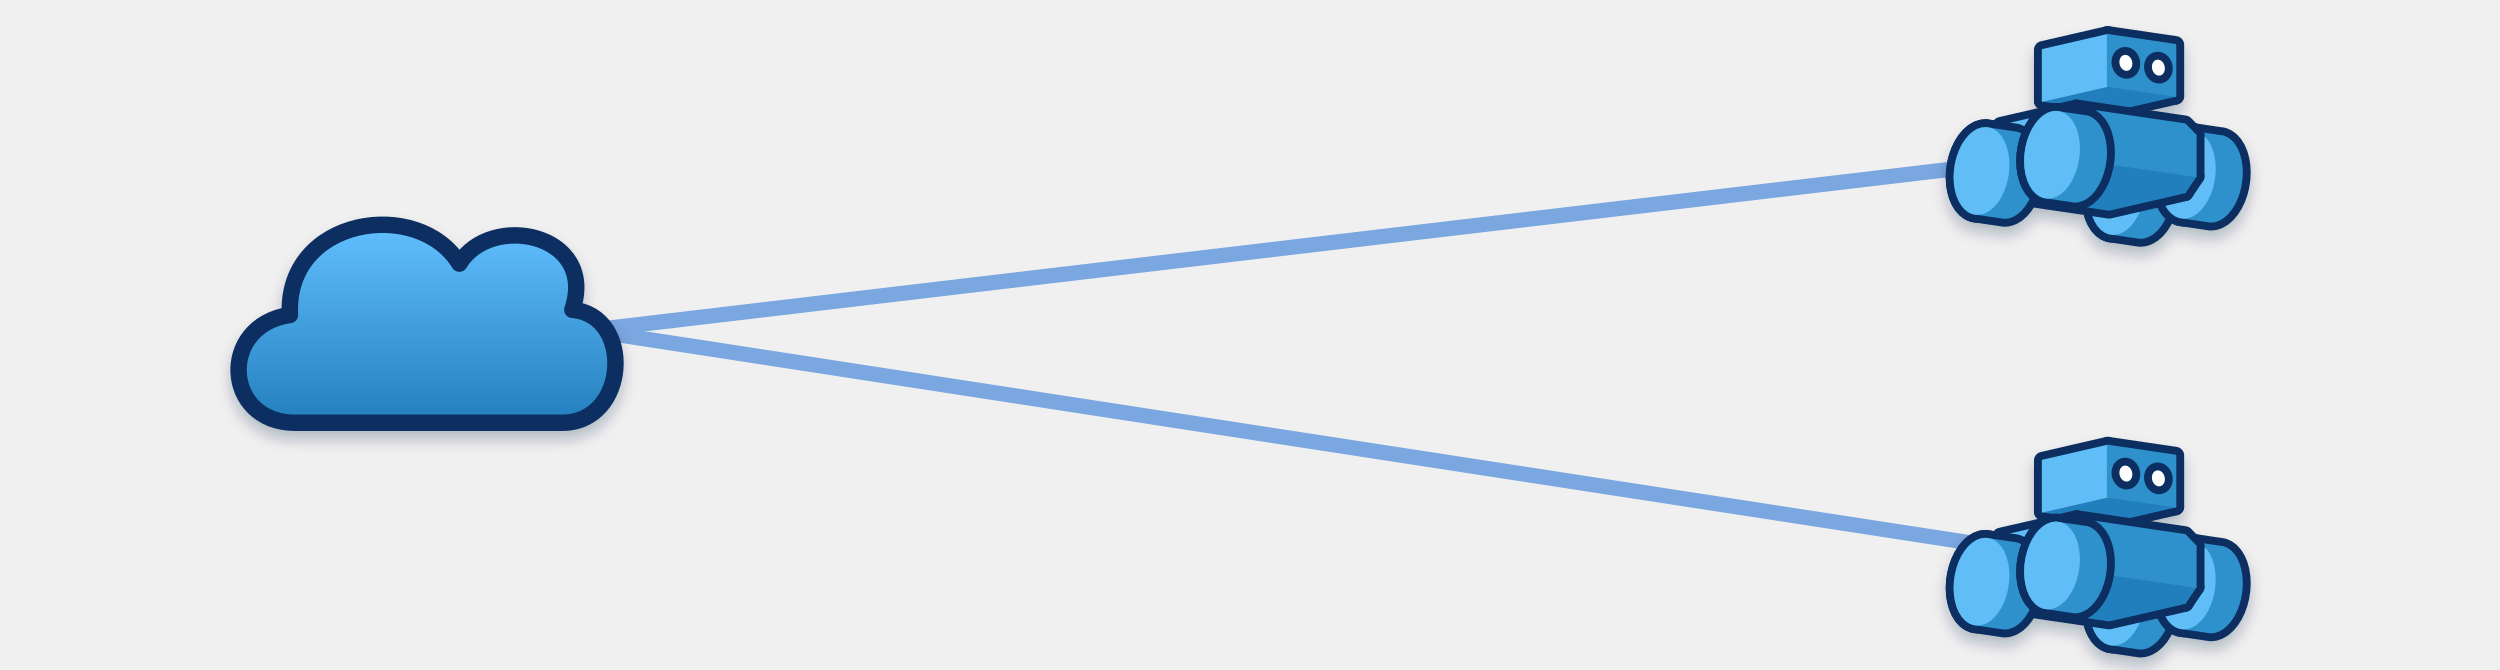
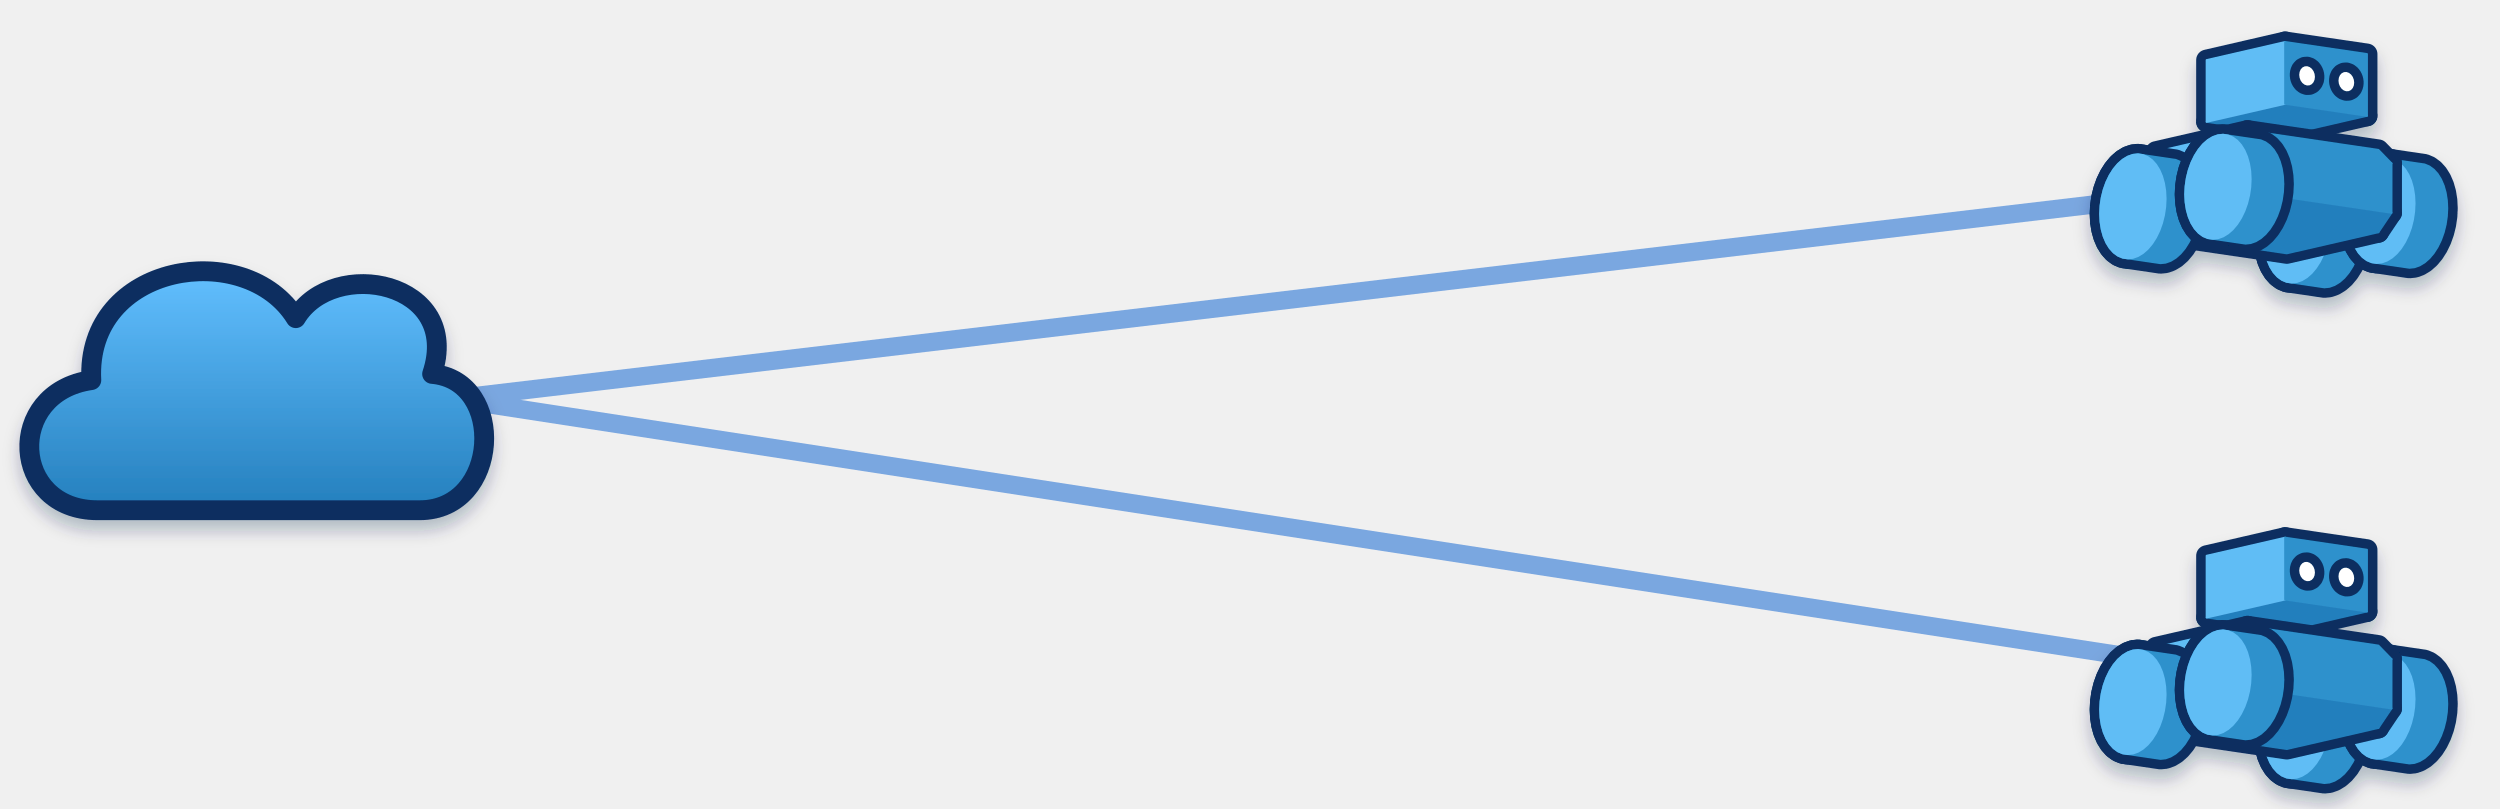
- <svg xmlns="http://www.w3.org/2000/svg" viewBox="0 26 560 150" role="img" aria-label="Pure cloud: two robots each connect over a long link straight to the cloud">
+ <svg xmlns="http://www.w3.org/2000/svg" viewBox="48 26 464 150" role="img" aria-label="Pure cloud: two robots each connect over a long link straight to the cloud">
  <defs>
    <linearGradient id="node-fill" x1="0" x2="0" y1="0" y2="1">
      <stop offset="0" stop-color="#62bfff" />
      <stop offset="1" stop-color="#247fbd" />
    </linearGradient>
    <filter id="softShadow" x="-25%" y="-25%" width="150%" height="150%">
      <feDropShadow dx="0" dy="2" stdDeviation="1.5" flood-color="#0b2547" flood-opacity=".25" />
    </filter>
    <g id="computer">
      <path d="M-24,-8 v16 c0,6 11,11 24,11s24,-5 24,-11V-8" fill="url(#node-fill)" />
      <ellipse cx="0" cy="-8" rx="24" ry="10" fill="#61bdf5" />
      <path d="M -24,-8 A 24 10 0 0 1 24,-8 V 8 A 24 10 0 0 1 -24,8 Z" fill="none" stroke="#072f61" stroke-width="3" stroke-linejoin="round" />
      <circle cx="-16" cy="10.5" r="2.2" fill="#49ca50" stroke="#07315f" stroke-width="1" />
      <circle cx="-8" cy="13" r="2.2" fill="#49ca50" stroke="#07315f" stroke-width="1" />
      <circle cx="0" cy="13.5" r="2.2" fill="#49ca50" stroke="#07315f" stroke-width="1" />
    </g>
    <g id="node">
      <use href="#computer" />
      <g transform="translate(0, -8) scale(1, 0.42)">
        <polygon points="-16,-2.5 -7,-2.5 -7,-5.5 -2,0 -7,5.5 -7,2.5 -16,2.5" transform="rotate(45)" fill="#072f61" />
        <polygon points="-16,-2.5 -7,-2.5 -7,-5.5 -2,0 -7,5.5 -7,2.5 -16,2.5" transform="rotate(225)" fill="#072f61" />
        <polygon points="2,-2.5 11,-2.5 11,-5.5 16,0 11,5.5 11,2.5 2,2.5" transform="rotate(-45)" fill="#072f61" />
        <polygon points="2,-2.5 11,-2.5 11,-5.5 16,0 11,5.5 11,2.5 2,2.5" transform="rotate(135)" fill="#072f61" />
      </g>
    </g>
    <g id="cloud">
      <path d="M-26,18 C-40,18 -41,-1 -27,-3 C-28,-22 -2,-26 6,-13 C12,-23 33,-19 28,-4 C40,-3 39,18 26,18 Z" fill="url(#node-fill)" stroke="#072f61" stroke-width="3.2" stroke-linejoin="round" />
    </g>
    <g id="robot" transform="translate(0, 1) scale(0.18) translate(-400, -300)">
      <g id="wheel_bl">
        <g stroke="#072f61" stroke-width="16" stroke-linejoin="round" fill="none">
          <polygon points="392.63,336.34 392.94,330.12 393.85,323.91 395.35,317.87 397.40,312.13 399.95,306.86 402.93,302.16 406.27,298.17 409.89,294.98 413.71,292.66 417.62,291.27 421.53,290.86 446.51,294.54 450.33,295.10 453.95,296.63 457.29,299.08 460.27,302.40 462.82,306.51 464.87,311.30 466.37,316.65 467.28,322.44 467.59,328.52 467.28,334.74 466.37,340.95 464.87,346.99 462.82,352.73 460.27,358.00 457.29,362.70 453.95,366.69 450.33,369.88 446.51,372.20 442.60,373.59 438.70,374.00 413.71,370.32 409.89,369.76 406.27,368.23 402.93,365.78 399.95,362.46 397.40,358.35 395.35,353.56 393.85,348.21 392.94,342.42" />
          <polygon points="442.60,324.84 442.30,318.76 441.38,312.97 439.88,307.61 437.83,302.82 435.29,298.72 432.30,295.40 428.96,292.95 425.34,291.42 421.53,290.86 417.62,291.27 413.71,292.66 409.89,294.98 406.27,298.17 402.93,302.16 399.95,306.86 397.40,312.13 395.35,317.87 393.85,323.91 392.94,330.12 392.63,336.34 392.94,342.42 393.85,348.21 395.35,353.56 397.40,358.35 399.95,362.46 402.93,365.78 406.27,368.23 409.89,369.76 413.71,370.32 417.62,369.90 421.53,368.52 425.34,366.20 428.96,363.01 432.30,359.01 435.29,354.32 437.83,349.04 439.88,343.31 441.38,337.27 442.30,331.06" />
        </g>
        <g stroke-linejoin="round">
          <polygon points="392.63,336.34 392.94,330.12 393.85,323.91 395.35,317.87 397.40,312.13 399.95,306.86 402.93,302.16 406.27,298.17 409.89,294.98 413.71,292.66 417.62,291.27 421.53,290.86 446.51,294.54 450.33,295.10 453.95,296.63 457.29,299.08 460.27,302.40 462.82,306.51 464.87,311.30 466.37,316.65 467.28,322.44 467.59,328.52 467.28,334.74 466.37,340.95 464.87,346.99 462.82,352.73 460.27,358.00 457.29,362.70 453.95,366.69 450.33,369.88 446.51,372.20 442.60,373.59 438.70,374.00 413.71,370.32 409.89,369.76 406.27,368.23 402.93,365.78 399.95,362.46 397.40,358.35 395.35,353.56 393.85,348.21 392.94,342.42" fill="#2e91cc" stroke="#2e91cc" stroke-width="1.5" />
          <polygon points="442.60,324.84 442.30,318.76 441.38,312.97 439.88,307.61 437.83,302.82 435.29,298.72 432.30,295.40 428.96,292.95 425.34,291.42 421.53,290.86 417.62,291.27 413.71,292.66 409.89,294.98 406.27,298.17 402.93,302.16 399.95,306.86 397.40,312.13 395.35,317.87 393.85,323.91 392.94,330.12 392.63,336.34 392.94,342.42 393.85,348.21 395.35,353.56 397.40,358.35 399.95,362.46 402.93,365.78 406.27,368.23 409.89,369.76 413.71,370.32 417.62,369.90 421.53,368.52 425.34,366.20 428.96,363.01 432.30,359.01 435.29,354.32 437.83,349.04 439.88,343.31 441.38,337.27 442.30,331.06" fill="#61bdf5" stroke="#61bdf5" stroke-width="1.5" />
        </g>
      </g>
      <g id="wheel_fl">
        <g stroke="#072f61" stroke-width="16" stroke-linejoin="round" fill="none">
          <polygon points="457.60,321.38 457.90,315.16 458.82,308.95 460.32,302.91 462.37,297.18 464.92,291.90 467.90,287.20 471.24,283.21 474.86,280.02 478.68,277.70 482.58,276.31 486.49,275.90 511.48,279.58 515.29,280.14 518.92,281.67 522.26,284.12 525.24,287.44 527.79,291.55 529.84,296.34 531.34,301.69 532.25,307.48 532.56,313.56 532.25,319.78 531.34,325.99 529.84,332.03 527.79,337.77 525.24,343.04 522.26,347.74 518.92,351.73 515.29,354.93 511.48,357.24 507.57,358.63 503.66,359.04 478.68,355.36 474.86,354.80 471.24,353.27 467.90,350.82 464.92,347.50 462.37,343.39 460.32,338.60 458.82,333.25 457.90,327.46" />
          <polygon points="507.57,309.88 507.26,303.80 506.35,298.01 504.85,292.65 502.80,287.87 500.25,283.76 497.27,280.44 493.93,277.99 490.31,276.46 486.49,275.90 482.58,276.31 478.68,277.70 474.86,280.02 471.24,283.21 467.90,287.20 464.92,291.90 462.37,297.18 460.32,302.91 458.82,308.95 457.90,315.16 457.60,321.38 457.90,327.46 458.82,333.25 460.32,338.60 462.37,343.39 464.92,347.50 467.90,350.82 471.24,353.27 474.86,354.80 478.68,355.36 482.58,354.95 486.49,353.56 490.31,351.24 493.93,348.05 497.27,344.05 500.25,339.36 502.80,334.08 504.85,328.35 506.35,322.31 507.26,316.10" />
        </g>
        <g stroke-linejoin="round">
          <polygon points="457.60,321.38 457.90,315.16 458.82,308.95 460.32,302.91 462.37,297.18 464.92,291.90 467.90,287.20 471.24,283.21 474.86,280.02 478.68,277.70 482.58,276.31 486.49,275.90 511.48,279.58 515.29,280.14 518.92,281.67 522.26,284.12 525.24,287.44 527.79,291.55 529.84,296.34 531.34,301.69 532.25,307.48 532.56,313.56 532.25,319.78 531.34,325.99 529.84,332.03 527.79,337.77 525.24,343.04 522.26,347.74 518.92,351.73 515.29,354.93 511.48,357.24 507.57,358.63 503.66,359.04 478.68,355.36 474.86,354.80 471.24,353.27 467.90,350.82 464.92,347.50 462.37,343.39 460.32,338.60 458.82,333.25 457.90,327.46" fill="#2e91cc" stroke="#2e91cc" stroke-width="1.5" />
          <polygon points="507.57,309.88 507.26,303.80 506.35,298.01 504.85,292.65 502.80,287.87 500.25,283.76 497.27,280.44 493.93,277.99 490.31,276.46 486.49,275.90 482.58,276.31 478.68,277.70 474.86,280.02 471.24,283.21 467.90,287.20 464.92,291.90 462.37,297.18 460.32,302.91 458.82,308.95 457.90,315.16 457.60,321.38 457.90,327.46 458.82,333.25 460.32,338.60 462.37,343.39 464.92,347.50 467.90,350.82 471.24,353.27 474.86,354.80 478.68,355.36 482.58,354.95 486.49,353.56 490.31,351.24 493.93,348.05 497.27,344.05 500.25,339.36 502.80,334.08 504.85,328.35 506.35,322.31 507.26,316.10" fill="#61bdf5" stroke="#61bdf5" stroke-width="1.5" />
        </g>
      </g>
      <g id="head">
        <g stroke="#072f61" stroke-width="16" stroke-linejoin="round" fill="none">
          <polygon points="348.78,247.58 411.24,256.78 471.22,242.98 408.75,233.77" />
          <polygon points="348.78,247.58 408.75,233.77 408.75,186.59 348.78,200.40" />
          <polygon points="408.75,233.77 471.22,242.98 471.22,195.80 408.75,186.59" />
        </g>
        <g stroke-linejoin="round">
          <polygon points="348.78,247.58 411.24,256.78 471.22,242.98 408.75,233.77" fill="#247fbd" stroke="#247fbd" stroke-width="1.5" />
          <polygon points="348.78,247.58 408.75,233.77 408.75,186.59 348.78,200.40" fill="#61bdf5" stroke="#61bdf5" stroke-width="1.5" />
          <polygon points="408.75,233.77 471.22,242.98 471.22,195.80 408.75,186.59" fill="#2e91cc" stroke="#2e91cc" stroke-width="1.5" />
        </g>
      </g>
      <g id="eyes">
        <g stroke="#072f61" stroke-width="16" stroke-linejoin="round" fill="none">
          <polygon points="450.23,216.11 450.48,214.10 451.23,212.37 452.39,211.08 453.85,210.36 455.47,210.27 457.09,210.84 458.56,211.99 459.72,213.62 460.46,215.57 460.72,217.65 460.46,219.66 459.72,221.39 458.56,222.68 457.09,223.40 455.47,223.48 453.85,222.92 452.39,221.77 451.23,220.14 450.48,218.18" />
          <polygon points="420.24,211.69 420.50,209.68 421.24,207.95 422.40,206.66 423.87,205.94 425.49,205.85 427.11,206.42 428.57,207.57 429.73,209.20 430.48,211.15 430.73,213.23 430.48,215.24 429.73,216.97 428.57,218.26 427.11,218.98 425.49,219.06 423.87,218.50 422.40,217.35 421.24,215.72 420.50,213.77" />
        </g>
        <g stroke-linejoin="round">
          <polygon points="450.23,216.11 450.48,214.10 451.23,212.37 452.39,211.08 453.85,210.36 455.47,210.27 457.09,210.84 458.56,211.99 459.72,213.62 460.46,215.57 460.72,217.65 460.46,219.66 459.72,221.39 458.56,222.68 457.09,223.40 455.47,223.48 453.85,222.92 452.39,221.77 451.23,220.14 450.48,218.18" fill="white" stroke="white" stroke-width="1.5" />
          <polygon points="420.24,211.69 420.50,209.68 421.24,207.95 422.40,206.66 423.87,205.94 425.49,205.85 427.11,206.42 428.57,207.57 429.73,209.20 430.48,211.15 430.73,213.23 430.48,215.24 429.73,216.97 428.57,218.26 427.11,218.98 425.49,219.06 423.87,218.50 422.40,217.35 421.24,215.72 420.50,213.77" fill="white" stroke="white" stroke-width="1.5" />
        </g>
      </g>
      <g id="body">
        <g stroke="#072f61" stroke-width="16" stroke-linejoin="round" fill="none">
          <polygon points="310.04,333.29 410.00,348.02 479.96,331.91 380.01,317.18" />
          <polygon points="390.00,264.56 489.96,279.29 479.96,269.01 380.01,254.28" />
          <polygon points="380.01,317.18 479.96,331.91 489.96,317.03 390.00,302.30" />
          <polygon points="390.00,302.30 489.96,317.03 489.96,279.29 390.00,264.56" />
          <polygon points="310.04,333.29 380.01,317.18 390.00,302.30 390.00,264.56 380.01,254.28 310.04,270.39" />
        </g>
        <g stroke-linejoin="round">
          <polygon points="310.04,333.29 410.00,348.02 479.96,331.91 380.01,317.18" fill="#247fbd" stroke="#247fbd" stroke-width="1.5" />
          <polygon points="390.00,264.56 489.96,279.29 479.96,269.01 380.01,254.28" fill="#2e91cc" stroke="#2e91cc" stroke-width="1.5" />
          <polygon points="380.01,317.18 479.96,331.91 489.96,317.03 390.00,302.30" fill="#247fbd" stroke="#247fbd" stroke-width="1.5" />
          <polygon points="390.00,302.30 489.96,317.03 489.96,279.29 390.00,264.56" fill="#2e91cc" stroke="#2e91cc" stroke-width="1.5" />
          <polygon points="310.04,333.29 380.01,317.18 390.00,302.30 390.00,264.56 380.01,254.28 310.04,270.39" fill="#61bdf5" stroke="#61bdf5" stroke-width="1.5" />
        </g>
      </g>
      <g id="wheel_br">
        <g stroke="#072f61" stroke-width="16" stroke-linejoin="round" fill="none">
          <polygon points="267.44,317.89 267.75,311.67 268.66,305.46 270.16,299.42 272.21,293.69 274.76,288.41 277.74,283.72 281.08,279.72 284.71,276.53 288.52,274.21 292.43,272.83 296.34,272.41 321.32,276.09 325.14,276.65 328.76,278.18 332.10,280.63 335.08,283.95 337.63,288.06 339.68,292.85 341.18,298.20 342.10,303.99 342.40,310.07 342.10,316.29 341.18,322.50 339.68,328.55 337.63,334.28 335.08,339.55 332.10,344.25 328.76,348.24 325.14,351.44 321.32,353.75 317.42,355.14 313.51,355.55 288.52,351.87 284.71,351.31 281.08,349.78 277.74,347.33 274.76,344.01 272.21,339.90 270.16,335.12 268.66,329.76 267.75,323.97" />
          <polygon points="317.42,306.39 317.11,300.31 316.19,294.52 314.69,289.17 312.64,284.38 310.10,280.27 307.11,276.95 303.77,274.50 300.15,272.97 296.34,272.41 292.43,272.83 288.52,274.21 284.71,276.53 281.08,279.72 277.74,283.72 274.76,288.41 272.21,293.69 270.16,299.42 268.66,305.46 267.75,311.67 267.44,317.89 267.75,323.97 268.66,329.76 270.16,335.12 272.21,339.90 274.76,344.01 277.74,347.33 281.08,349.78 284.71,351.31 288.52,351.87 292.43,351.46 296.34,350.07 300.15,347.75 303.77,344.56 307.11,340.57 310.10,335.87 312.64,330.60 314.69,324.86 316.19,318.82 317.11,312.61" />
        </g>
        <g stroke-linejoin="round">
          <polygon points="267.44,317.89 267.75,311.67 268.66,305.46 270.16,299.42 272.21,293.69 274.76,288.41 277.74,283.72 281.08,279.72 284.71,276.53 288.52,274.21 292.43,272.83 296.34,272.41 321.32,276.09 325.14,276.65 328.76,278.18 332.10,280.63 335.08,283.95 337.63,288.06 339.68,292.85 341.18,298.20 342.10,303.99 342.40,310.07 342.10,316.29 341.18,322.50 339.68,328.55 337.63,334.28 335.08,339.55 332.10,344.25 328.76,348.24 325.14,351.44 321.32,353.75 317.42,355.14 313.51,355.55 288.52,351.87 284.71,351.31 281.08,349.78 277.74,347.33 274.76,344.01 272.21,339.90 270.16,335.12 268.66,329.76 267.75,323.97" fill="#2e91cc" stroke="#2e91cc" stroke-width="1.5" />
          <polygon points="317.42,306.39 317.11,300.31 316.19,294.52 314.69,289.17 312.64,284.38 310.10,280.27 307.11,276.95 303.77,274.50 300.15,272.97 296.34,272.41 292.43,272.83 288.52,274.21 284.71,276.53 281.08,279.72 277.74,283.72 274.76,288.41 272.21,293.69 270.16,299.42 268.66,305.46 267.75,311.67 267.44,317.89 267.75,323.97 268.66,329.76 270.16,335.12 272.21,339.90 274.76,344.01 277.74,347.33 281.08,349.78 284.71,351.31 288.52,351.87 292.43,351.46 296.34,350.07 300.15,347.75 303.77,344.56 307.11,340.57 310.10,335.87 312.64,330.60 314.69,324.86 316.19,318.82 317.11,312.61" fill="#61bdf5" stroke="#61bdf5" stroke-width="1.5" />
        </g>
      </g>
      <g id="wheel_fr">
        <g stroke="#072f61" stroke-width="16" stroke-linejoin="round" fill="none">
          <polygon points="332.41,302.94 332.72,296.71 333.63,290.50 335.13,284.46 337.18,278.73 339.73,273.45 342.71,268.76 346.05,264.76 349.67,261.57 353.49,259.25 357.40,257.87 361.30,257.45 386.29,261.13 390.11,261.69 393.73,263.22 397.07,265.68 400.05,269.00 402.60,273.10 404.65,277.89 406.15,283.24 407.06,289.03 407.37,295.11 407.06,301.33 406.15,307.54 404.65,313.59 402.60,319.32 400.05,324.60 397.07,329.29 393.73,333.28 390.11,336.48 386.29,338.80 382.38,340.18 378.47,340.60 353.49,336.91 349.67,336.35 346.05,334.82 342.71,332.37 339.73,329.05 337.18,324.95 335.13,320.16 333.63,314.80 332.72,309.01" />
          <polygon points="382.38,291.43 382.08,285.35 381.16,279.56 379.66,274.21 377.61,269.42 375.06,265.31 372.08,261.99 368.74,259.54 365.12,258.01 361.30,257.45 357.40,257.87 353.49,259.25 349.67,261.57 346.05,264.76 342.71,268.76 339.73,273.45 337.18,278.73 335.13,284.46 333.63,290.50 332.72,296.71 332.41,302.94 332.72,309.01 333.63,314.80 335.13,320.16 337.18,324.95 339.73,329.05 342.71,332.37 346.05,334.82 349.67,336.35 353.49,336.91 357.40,336.50 361.30,335.11 365.12,332.79 368.74,329.60 372.08,325.61 375.06,320.91 377.61,315.64 379.66,309.90 381.16,303.86 382.08,297.65" />
        </g>
        <g stroke-linejoin="round">
          <polygon points="332.41,302.94 332.72,296.71 333.63,290.50 335.13,284.46 337.18,278.73 339.73,273.45 342.71,268.76 346.05,264.76 349.67,261.57 353.49,259.25 357.40,257.87 361.30,257.45 386.29,261.13 390.11,261.69 393.73,263.22 397.07,265.68 400.05,269.00 402.60,273.10 404.65,277.89 406.15,283.24 407.06,289.03 407.37,295.11 407.06,301.33 406.15,307.54 404.65,313.59 402.60,319.32 400.05,324.60 397.07,329.29 393.73,333.28 390.11,336.48 386.29,338.80 382.38,340.18 378.47,340.60 353.49,336.91 349.67,336.35 346.05,334.82 342.71,332.37 339.73,329.05 337.18,324.95 335.13,320.16 333.63,314.80 332.72,309.01" fill="#2e91cc" stroke="#2e91cc" stroke-width="1.5" />
          <polygon points="382.38,291.43 382.08,285.35 381.16,279.56 379.66,274.21 377.61,269.42 375.06,265.31 372.08,261.99 368.74,259.54 365.12,258.01 361.30,257.45 357.40,257.87 353.49,259.25 349.67,261.57 346.05,264.76 342.71,268.76 339.73,273.45 337.18,278.73 335.13,284.46 333.63,290.50 332.72,296.71 332.41,302.94 332.72,309.01 333.63,314.80 335.13,320.16 337.18,324.95 339.73,329.05 342.71,332.37 346.05,334.82 349.67,336.35 353.49,336.91 357.40,336.50 361.30,335.11 365.12,332.79 368.74,329.60 372.08,325.61 375.06,320.91 377.61,315.64 379.66,309.90 381.16,303.86 382.08,297.65" fill="#61bdf5" stroke="#61bdf5" stroke-width="1.5" />
        </g>
      </g>
    </g>
  </defs>
  <style>
    .link  { fill: none; stroke: #7aa7e0; stroke-width: 3.4; stroke-linecap: round; }
    .https { fill: none; stroke: #3a7fbf; stroke-width: 3.4; stroke-linecap: round; }
    .mqtt  { fill: none; stroke: #e08a2b; stroke-width: 3.4; stroke-linecap: round; stroke-dasharray: 2 7; }
    .zlink { fill: none; stroke: #147dff; stroke-width: 3.6; stroke-linecap: round; }
    .endpoint { filter: url(#softShadow); }
    .proto { font: 700 14px "SFMono-Regular","Menlo","Consolas",monospace; }
    .ph { fill: #2f6da3; } .pm { fill: #c0701c; } .pz { fill: #147dff; }
  </style>
  <g id="links">
    <path class="link" d="M132 100 L470 60" />
    <path class="link" d="M132 100 L470 152" />
  </g>
  <g class="endpoint">
    <g transform="translate(96 100) scale(1.15)">
      <use href="#cloud" />
    </g>
    <g transform="translate(470 60) scale(1.35)">
      <use href="#robot" />
    </g>
    <g transform="translate(470 152) scale(1.35)">
      <use href="#robot" />
    </g>
  </g>
</svg>
